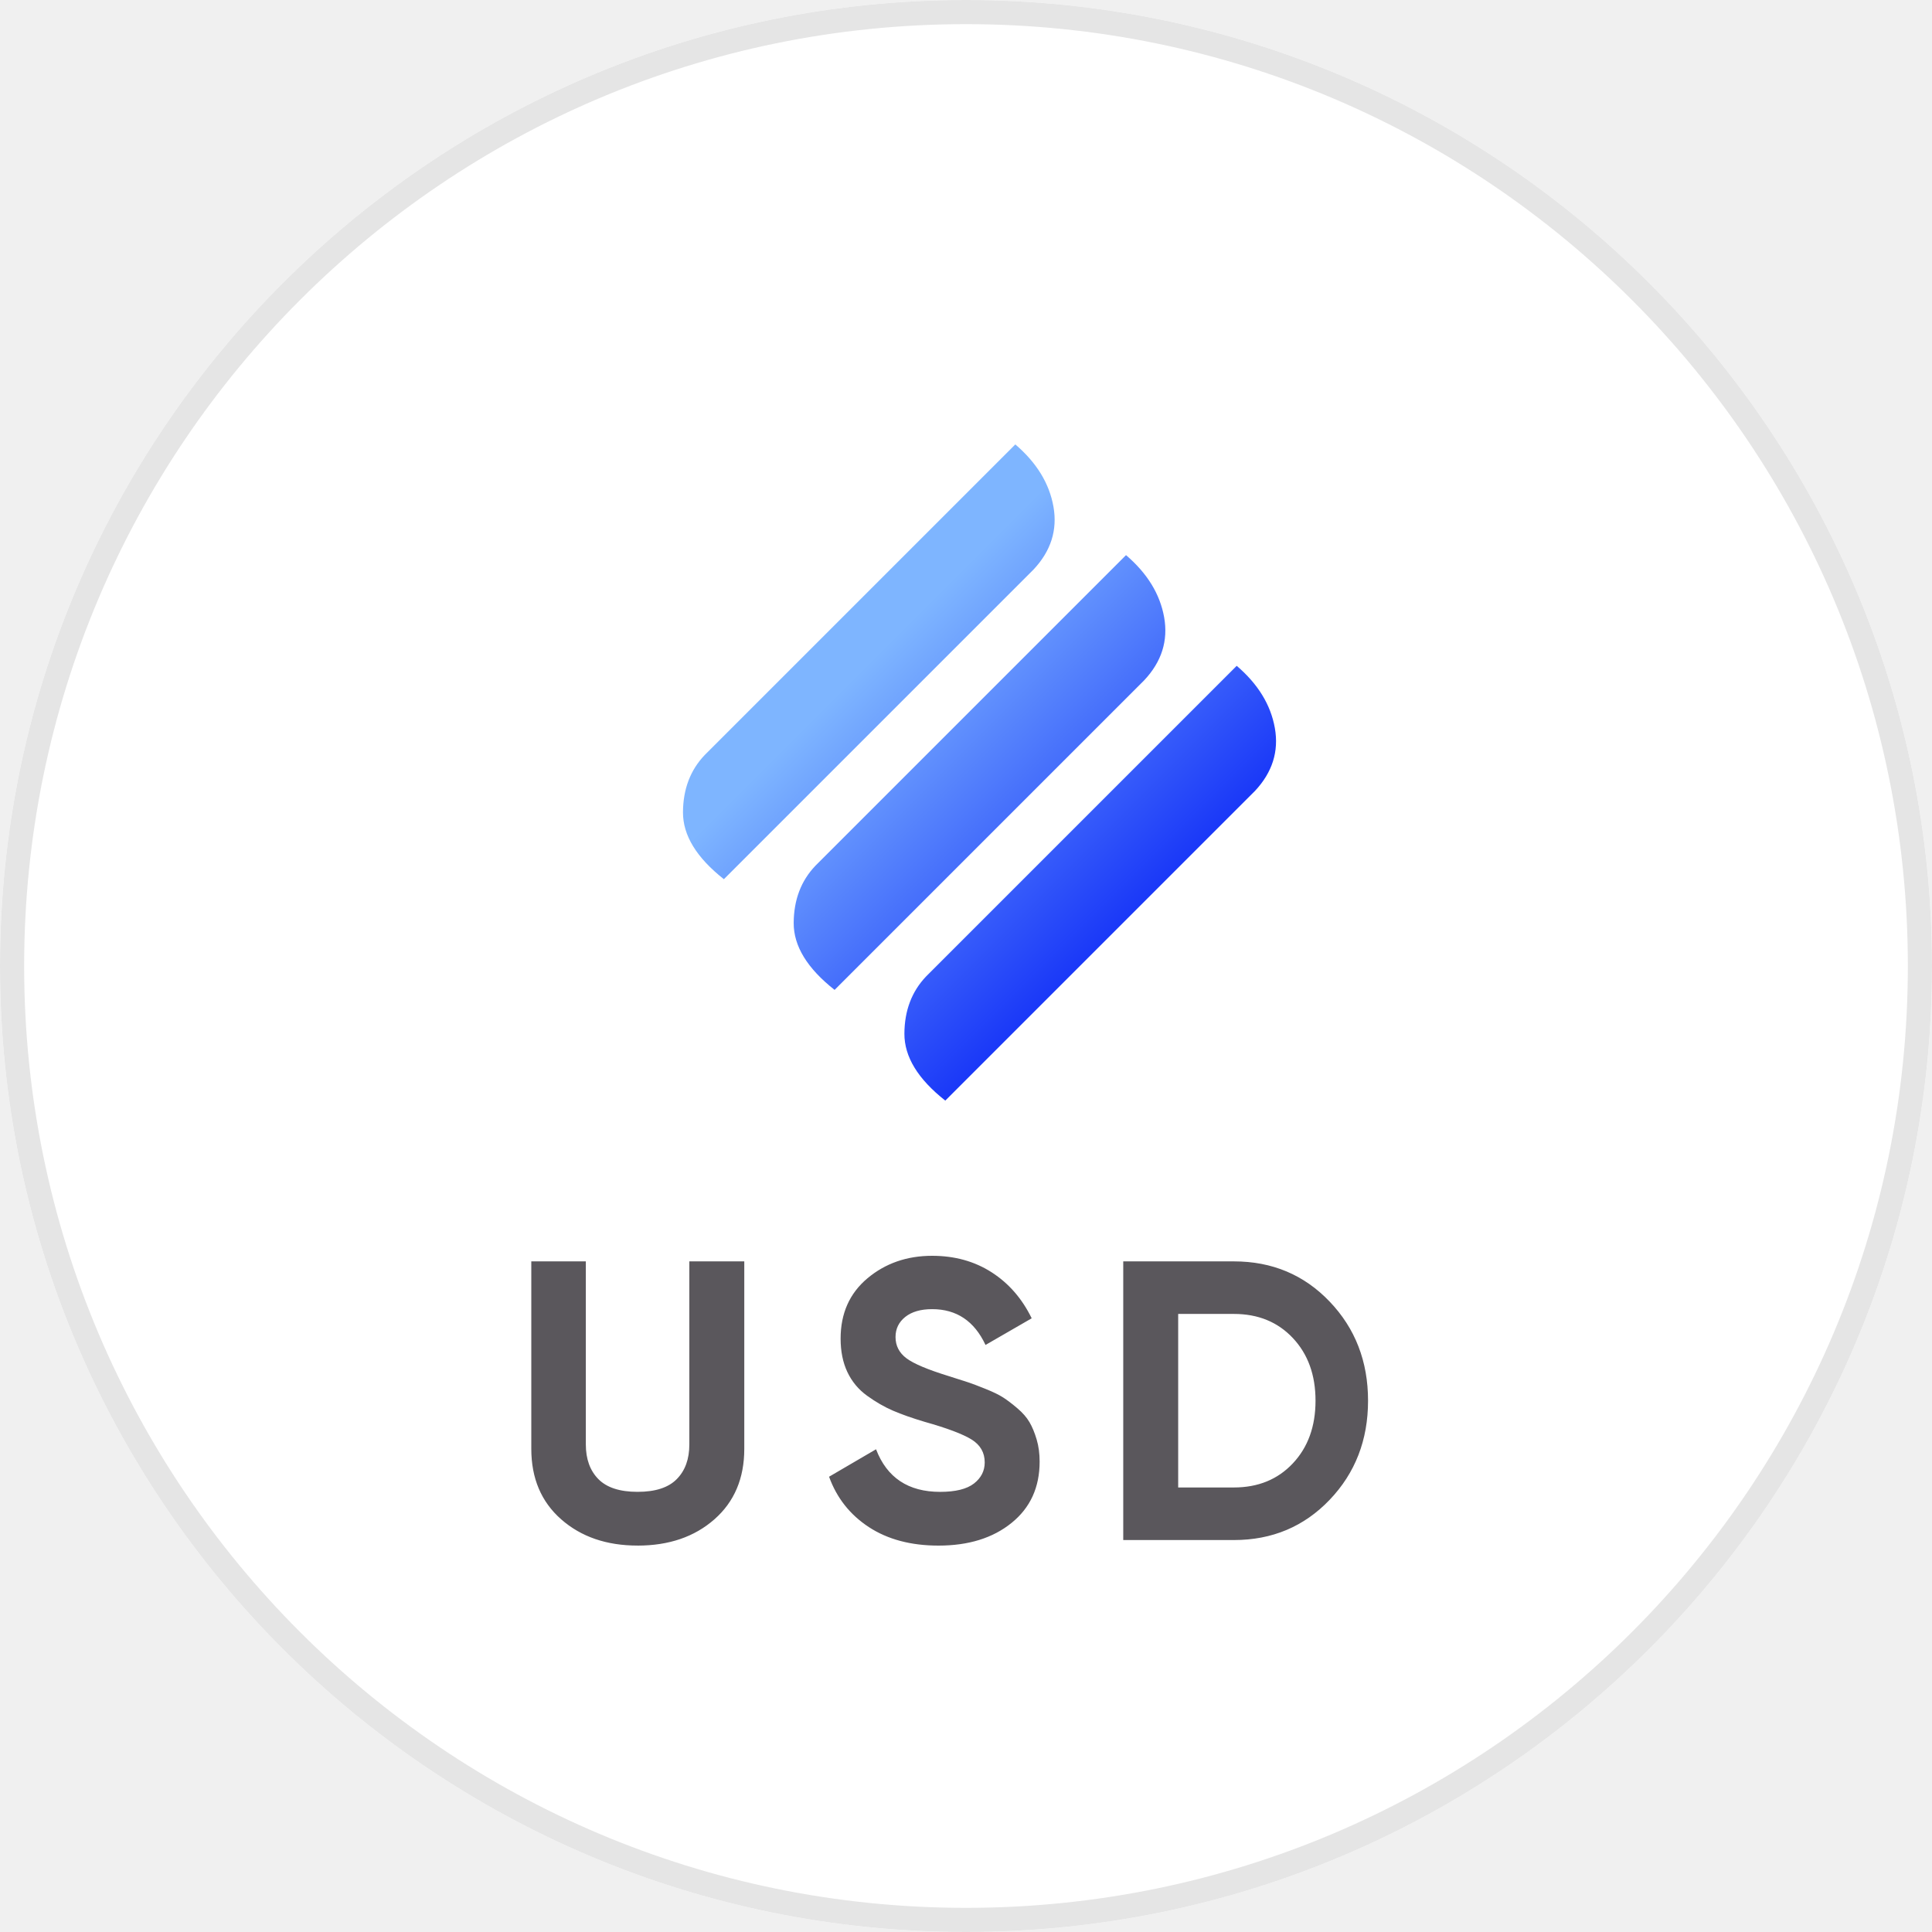
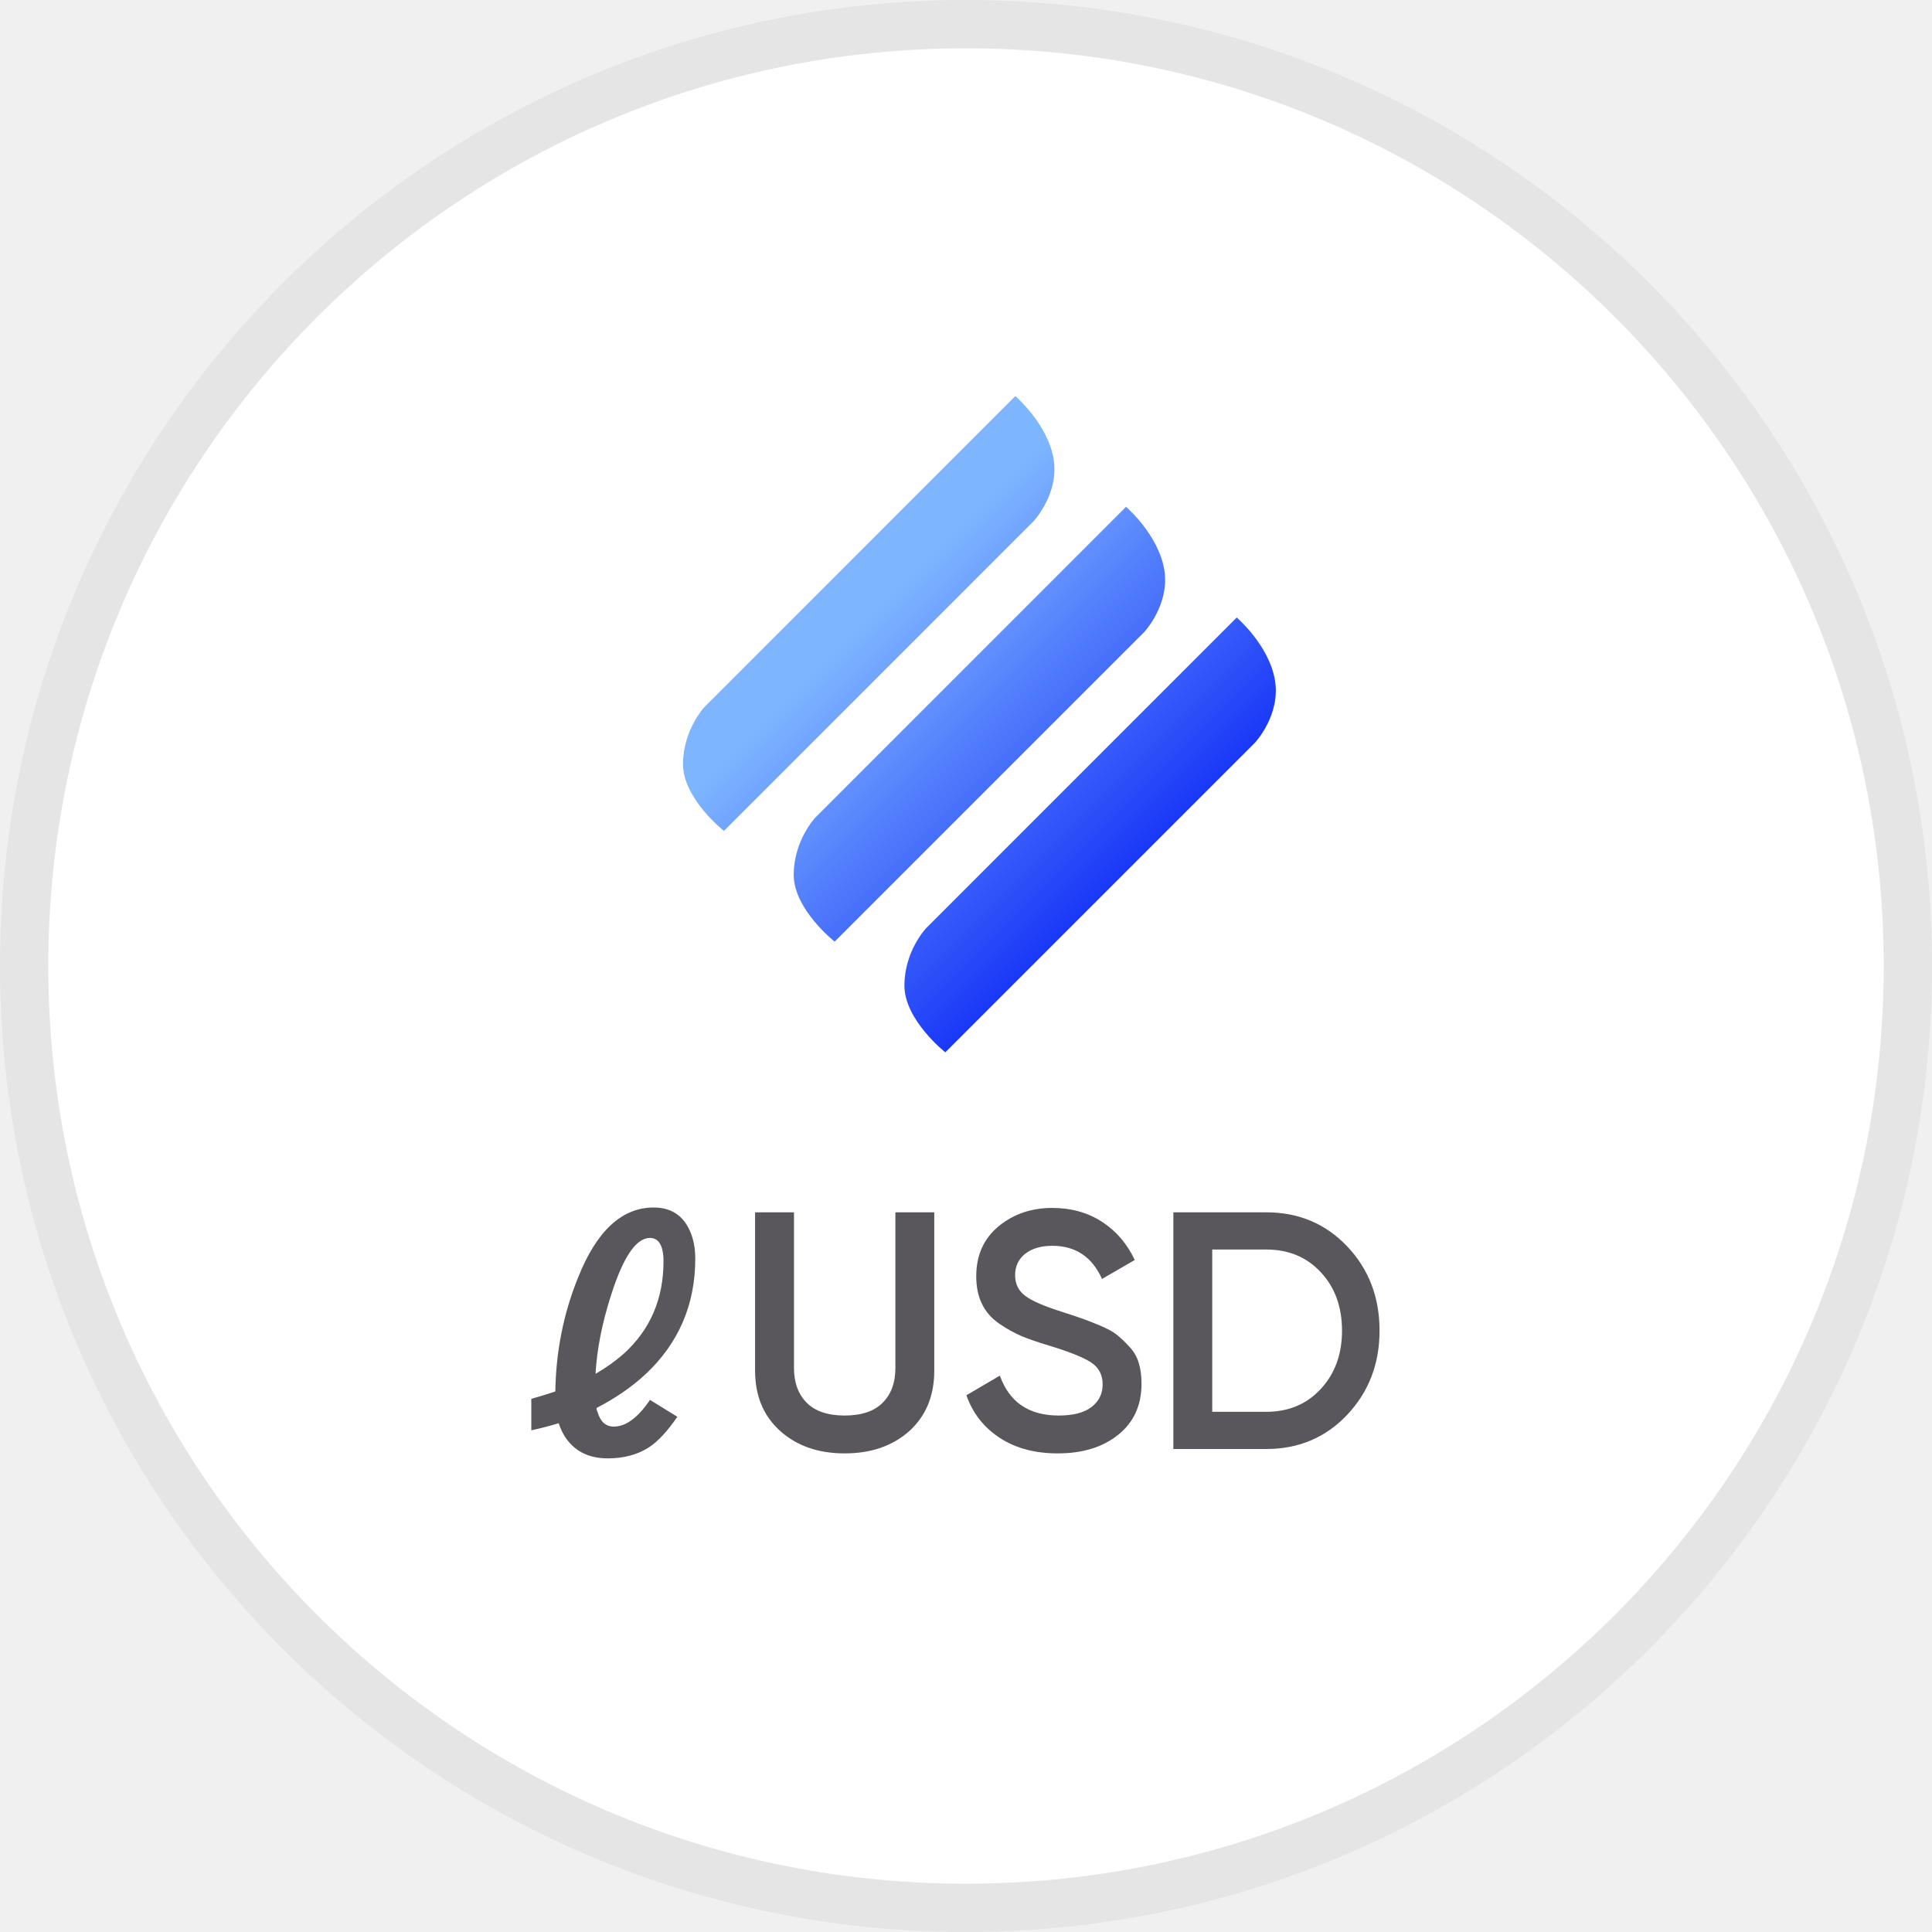
- <svg xmlns="http://www.w3.org/2000/svg" width="80" height="80" viewBox="0 0 80 80">
+ <svg xmlns="http://www.w3.org/2000/svg" width="40" height="40" viewBox="0 0 40 40" fill="none">
+   <circle cx="20" cy="20" r="19.5" fill="white" stroke="#E5E5E5" />
+   <path fill-rule="evenodd" clip-rule="evenodd" d="M19.572 21.787L25.984 15.375C25.984 15.375 26.523 14.799 26.395 14.074C26.267 13.35 25.605 12.785 25.605 12.785L19.176 19.215C19.176 19.215 18.728 19.683 18.725 20.4C18.721 21.117 19.572 21.787 19.572 21.787ZM17.28 19.495L23.692 13.083C23.692 13.083 24.231 12.507 24.103 11.782C23.974 11.058 23.313 10.493 23.313 10.493L16.884 16.923C16.884 16.923 16.436 17.391 16.433 18.108C16.429 18.825 17.28 19.495 17.28 19.495ZM21.4 10.79L14.988 17.203C14.988 17.203 14.137 16.533 14.141 15.816C14.144 15.099 14.592 14.631 14.592 14.631L21.021 8.201C21.021 8.201 21.683 8.766 21.811 9.49C21.939 10.214 21.4 10.79 21.4 10.79Z" fill="url(#paint0_linear_1275_55423)" />
+   <path fill-rule="evenodd" clip-rule="evenodd" d="M12.582 30.194C12.918 30.194 13.198 30.117 13.429 29.97C13.625 29.844 13.821 29.627 14.024 29.333L13.457 28.983C13.212 29.347 12.96 29.536 12.708 29.536C12.54 29.536 12.428 29.431 12.372 29.235C12.358 29.207 12.351 29.179 12.351 29.151C12.729 28.955 13.072 28.724 13.366 28.451C14.052 27.807 14.395 27.009 14.395 26.057C14.395 25.763 14.325 25.518 14.199 25.329C14.045 25.105 13.821 25 13.534 25C12.876 25 12.351 25.483 11.966 26.456C11.665 27.198 11.511 27.982 11.497 28.808C11.336 28.864 11.168 28.913 11 28.962L11 28.962V29.613C11.196 29.571 11.385 29.522 11.567 29.466C11.609 29.592 11.665 29.711 11.742 29.809C11.931 30.061 12.211 30.194 12.582 30.194ZM12.33 28.444C12.358 27.94 12.463 27.401 12.652 26.813C12.904 26.022 13.17 25.63 13.457 25.63C13.639 25.63 13.737 25.791 13.737 26.113C13.737 26.89 13.464 27.527 12.918 28.024C12.743 28.178 12.547 28.318 12.33 28.444ZM21.898 30.091C22.416 30.091 22.835 29.962 23.155 29.703C23.475 29.444 23.634 29.092 23.634 28.649C23.634 28.49 23.616 28.348 23.578 28.222C23.541 28.096 23.477 27.984 23.386 27.886C23.295 27.788 23.21 27.706 23.131 27.641C23.051 27.576 22.933 27.51 22.777 27.445C22.621 27.38 22.499 27.332 22.413 27.302C22.327 27.271 22.19 27.226 22.003 27.165C21.63 27.048 21.372 26.938 21.23 26.832C21.088 26.727 21.017 26.584 21.017 26.402C21.017 26.215 21.087 26.067 21.227 25.957C21.366 25.848 21.553 25.793 21.787 25.793C22.267 25.793 22.61 26.022 22.816 26.479L23.494 26.087C23.336 25.751 23.11 25.487 22.816 25.296C22.521 25.105 22.178 25.009 21.787 25.009C21.352 25.009 20.982 25.136 20.674 25.39C20.366 25.645 20.212 25.989 20.212 26.423C20.212 26.642 20.251 26.834 20.331 26.997C20.41 27.16 20.53 27.297 20.691 27.407C20.852 27.516 21.005 27.601 21.149 27.662C21.294 27.723 21.483 27.788 21.716 27.858C22.132 27.984 22.421 28.099 22.584 28.204C22.748 28.309 22.829 28.462 22.829 28.663C22.829 28.854 22.754 29.009 22.602 29.128C22.45 29.247 22.223 29.307 21.919 29.307C21.303 29.307 20.898 29.032 20.701 28.481L20.009 28.887C20.139 29.26 20.369 29.554 20.698 29.769C21.027 29.984 21.427 30.091 21.898 30.091ZM17.488 30.091C18.035 30.091 18.48 29.937 18.826 29.629C19.171 29.316 19.343 28.899 19.343 28.376V25.1H18.538V28.327C18.538 28.626 18.451 28.864 18.276 29.041C18.101 29.218 17.838 29.307 17.488 29.307C17.139 29.307 16.876 29.218 16.701 29.041C16.526 28.864 16.439 28.626 16.439 28.327V25.1H15.633V28.376C15.633 28.899 15.806 29.315 16.151 29.625C16.497 29.936 16.942 30.091 17.488 30.091ZM27.894 29.29C27.448 29.763 26.89 30 26.218 30H24.293V25.1H26.218C26.89 25.1 27.448 25.336 27.894 25.807C28.34 26.278 28.562 26.859 28.562 27.55C28.562 28.236 28.34 28.816 27.894 29.29ZM26.218 29.23H25.098V25.87H26.218C26.68 25.87 27.056 26.027 27.348 26.343C27.64 26.657 27.785 27.06 27.785 27.55C27.785 28.035 27.64 28.437 27.348 28.754C27.056 29.071 26.68 29.23 26.218 29.23Z" fill="#5A575C" />
  <defs>
-     <linearGradient id="9ff3x460ja" x1="87.611%" x2="0%" y1="50%" y2="50%">
-       <stop offset="0%" stop-color="#7EB5FF" />
-       <stop offset="99.968%" stop-color="#1A38F8" />
+     <linearGradient id="paint0_linear_1275_55423" x1="14.712" y1="16.014" x2="20.028" y2="21.33" gradientUnits="userSpaceOnUse">
+       <stop stop-color="#7EB5FF" />
+       <stop offset="1" stop-color="#1A38F8" />
    </linearGradient>
  </defs>
-   <g fill="none" fill-rule="evenodd">
-     <g>
-       <g>
-         <g>
-           <g>
-             <g>
-               <g fill="#FFF" transform="translate(-579 -509) translate(120 120) translate(193 333) translate(212) translate(54 56)">
-                 <circle cx="40" cy="40" r="40" />
-               </g>
-               <g stroke="#E5E5E5" transform="translate(-579 -509) translate(120 120) translate(193 333) translate(212) translate(54 56)">
-                 <circle cx="40" cy="40" r="39.5" />
-               </g>
-               <path fill="#5A575C" d="M26.401 64c1.297 0 2.357-.363 3.181-1.088.825-.725 1.237-1.698 1.237-2.917V52.23h-2.275v7.582c0 .605-.173 1.083-.52 1.434-.345.352-.887.528-1.623.528s-1.277-.176-1.624-.528c-.346-.351-.519-.83-.519-1.434v-7.582H22v7.764c0 1.22.412 2.192 1.236 2.917.824.725 1.88 1.088 3.165 1.088zm12.462 0c1.241 0 2.25-.313 3.024-.94.775-.626 1.162-1.472 1.162-2.538 0-.33-.04-.635-.123-.915-.083-.28-.181-.52-.297-.717-.115-.198-.283-.39-.503-.577-.22-.187-.414-.335-.585-.445-.17-.11-.412-.228-.725-.354-.313-.127-.56-.22-.742-.28-.181-.06-.448-.146-.8-.256-.856-.264-1.436-.508-1.738-.733-.302-.226-.454-.52-.454-.882 0-.341.135-.618.404-.833.27-.214.64-.321 1.113-.321 1.01 0 1.747.494 2.209 1.483l1.912-1.104c-.396-.813-.948-1.448-1.657-1.904-.709-.456-1.53-.684-2.464-.684-1.044 0-1.937.31-2.679.931-.741.621-1.112 1.454-1.112 2.498 0 .527.093.989.28 1.384.187.396.459.723.816.981.357.258.714.464 1.071.618.357.154.794.308 1.31.462.935.263 1.583.508 1.946.733.362.225.544.541.544.948 0 .352-.149.643-.445.874-.297.23-.764.346-1.401.346-1.32 0-2.204-.588-2.654-1.764l-1.945 1.137c.318.88.868 1.575 1.648 2.086.78.51 1.742.766 2.885.766zm12.23-.23c1.583 0 2.904-.556 3.965-1.666 1.06-1.11 1.59-2.478 1.59-4.104s-.53-2.995-1.59-4.104c-1.06-1.11-2.382-1.665-3.965-1.665h-4.582v11.538h4.582zm0-2.177h-2.307v-7.186h2.307c1 0 1.814.332 2.44.997.626.665.94 1.53.94 2.596s-.314 1.931-.94 2.596c-.626.665-1.44.997-2.44.997z" transform="translate(-579 -509) translate(120 120) translate(193 333) translate(212) translate(54 56)" />
-               <g fill="url(#9ff3x460ja)" fill-rule="nonzero" transform="translate(-579 -509) translate(120 120) translate(193 333) translate(212) translate(54 56) translate(24 16)">
-                 <path d="M8 5.385c1.433-.17 2.485.084 3.158.763.673.68 1.02 1.451 1.04 2.314v18.186c-1.156.09-2.136-.144-2.94-.706-.804-.563-1.223-1.37-1.258-2.421zm6.483 0c1.432-.17 2.485.084 3.158.763.673.68 1.02 1.451 1.039 2.314v18.186c-1.156.09-2.135-.144-2.94-.706-.803-.563-1.223-1.37-1.257-2.421zm6.483 0c1.432-.17 2.485.084 3.158.763.673.68 1.02 1.451 1.039 2.314v18.186c-1.156.09-2.135-.144-2.94-.706-.803-.563-1.223-1.37-1.257-2.421z" transform="rotate(-135 16.581 16)" />
-               </g>
-             </g>
-           </g>
-         </g>
-       </g>
-     </g>
-   </g>
</svg>
